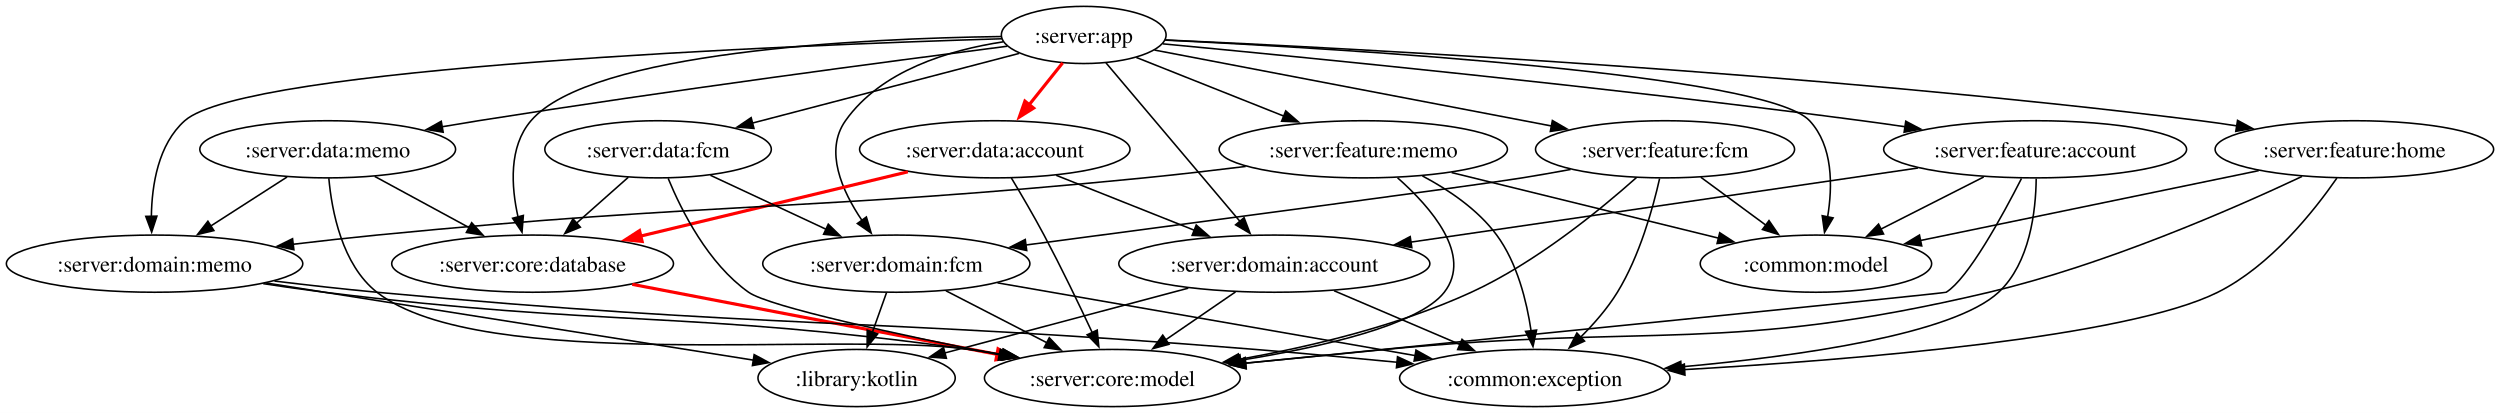
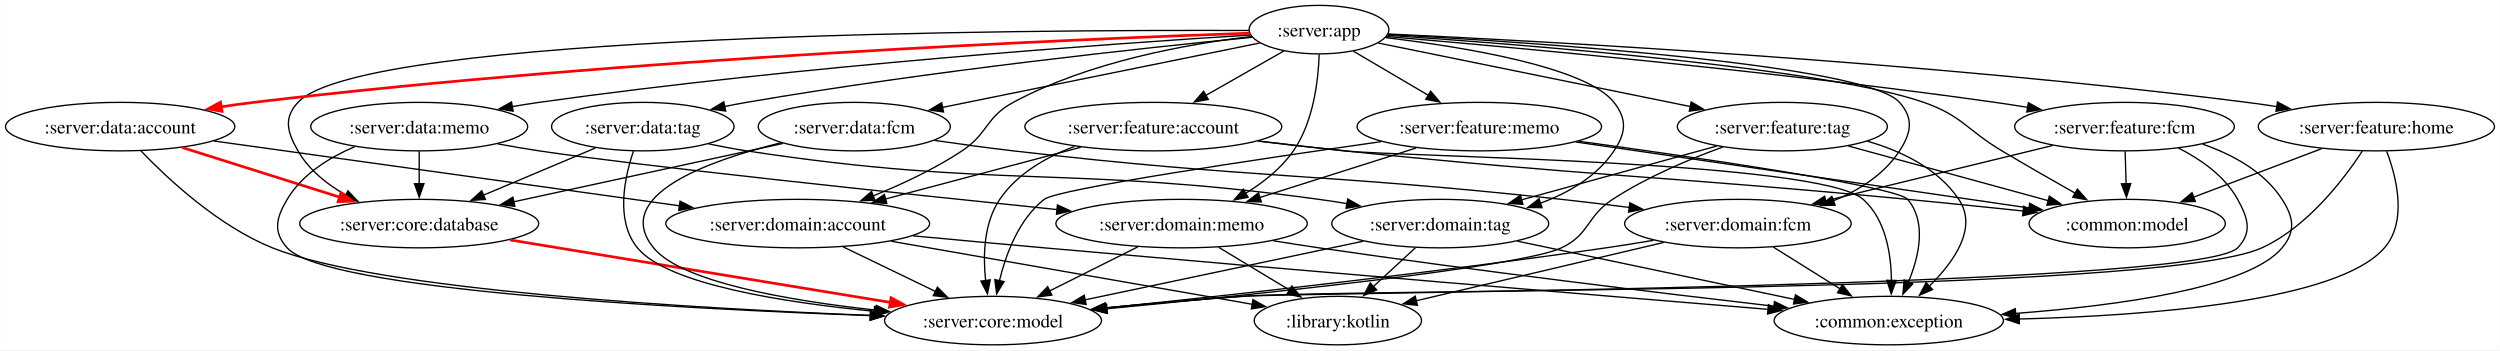
- <svg xmlns="http://www.w3.org/2000/svg" width="1574pt" height="260pt" viewBox="0 0 1574.01 260">
+ <svg xmlns="http://www.w3.org/2000/svg" width="1856pt" height="260pt" viewBox="0 0 1855.82 260">
  <g class="graph">
-     <path fill="#fff" d="M0 260V0h1574.01v260z" />
-     <g class="node" transform="translate(4 256)">
-       <ellipse cx="678.32" cy="-234" fill="none" stroke="#000" rx="51.86" ry="18" />
-       <text x="678.32" y="-228.95" font-family="Times,serif" font-size="14" text-anchor="middle">:server:app</text>
-     </g>
-     <g class="node" transform="translate(4 256)">
-       <ellipse cx="331.32" cy="-90" fill="none" stroke="#000" rx="88.71" ry="18" />
-       <text x="331.32" y="-84.95" font-family="Times,serif" font-size="14" text-anchor="middle">:server:core:database</text>
-     </g>
-     <g stroke="#000" class="edge">
-       <path fill="none" d="M630.33 23c-87.54 1.23-258.47 9.31-296.01 53-14.08 16.38-12.48 41.41-8.13 60.76" />
-       <path d="m329.51 135.64-.85 10.56-5.92-8.79z" />
-     </g>
-     <g class="node" transform="translate(4 256)">
-       <ellipse cx="622.32" cy="-162" fill="none" stroke="#000" rx="85.13" ry="18" />
-       <text x="622.32" y="-156.95" font-family="Times,serif" font-size="14" text-anchor="middle">:server:data:account</text>
+     <path fill="#fff" d="M0 260V0h1855.82v260z" />
+     <g class="node" transform="translate(4 256)">
+       <ellipse cx="975.13" cy="-234" fill="none" stroke="#000" rx="51.86" ry="18" />
+       <text x="975.13" y="-228.95" font-family="Times,serif" font-size="14" text-anchor="middle">:server:app</text>
+     </g>
+     <g class="node" transform="translate(4 256)">
+       <ellipse cx="307.13" cy="-90" fill="none" stroke="#000" rx="88.71" ry="18" />
+       <text x="307.13" y="-84.95" font-family="Times,serif" font-size="14" text-anchor="middle">:server:core:database</text>
+     </g>
+     <g stroke="#000" class="edge">
+       <path fill="none" d="M927.08 22.64c-163.37-.6-657.96 1.89-705.95 53.36-10.91 11.7-7.94 22.11 0 36 8.12 14.2 21.68 24.97 35.85 32.97" />
+       <path d="m258.22 141.67 7.27 7.7-10.49-1.49z" />
+     </g>
+     <g class="node" transform="translate(4 256)">
+       <ellipse cx="85.13" cy="-162" fill="none" stroke="#000" rx="85.13" ry="18" />
+       <text x="85.13" y="-156.95" font-family="Times,serif" font-size="14" text-anchor="middle">:server:data:account</text>
    </g>
    <g stroke="red" stroke-width="2" class="edge">
-       <path fill="none" d="M669.05 39.59c-6.6 8.25-14.72 18.4-22.11 27.63" />
-       <path fill="red" d="m650.76 68.06-8.98 5.62 3.51-10z" />
-     </g>
-     <g class="node" transform="translate(4 256)">
-       <ellipse cx="202.32" cy="-162" fill="none" stroke="#000" rx="80.52" ry="18" />
-       <text x="202.32" y="-156.95" font-family="Times,serif" font-size="14" text-anchor="middle">:server:data:memo</text>
-     </g>
-     <g stroke="#000" class="edge">
-       <path fill="none" d="M634.12 29.1C561.73 38.39 420.7 57.02 301.32 76c-7.45 1.18-15.22 2.48-22.96 3.8" />
-       <path d="m279.02 83.24-10.45-1.73 9.25-5.16z" />
-     </g>
-     <g class="node" transform="translate(4 256)">
-       <ellipse cx="410.32" cy="-162" fill="none" stroke="#000" rx="71.31" ry="18" />
-       <text x="410.32" y="-156.95" font-family="Times,serif" font-size="14" text-anchor="middle">:server:data:fcm</text>
-     </g>
-     <g stroke="#000" class="edge">
-       <path fill="none" d="M641.62 33.63c-44.75 11.69-117.05 30.57-168.07 43.9" />
-       <path d="m474.7 80.85-10.56-.86 8.79-5.92z" />
-     </g>
-     <g class="node" transform="translate(4 256)">
-       <ellipse cx="798.32" cy="-90" fill="none" stroke="#000" rx="97.93" ry="18" />
-       <text x="798.32" y="-84.95" font-family="Times,serif" font-size="14" text-anchor="middle">:server:domain:account</text>
-     </g>
-     <g stroke="#000" class="edge">
-       <path fill="none" d="M696.32 39.57c20.75 24.55 59.86 70.83 84.33 99.78" />
-       <path d="m783.28 137.05 3.78 9.89-9.13-5.38z" />
-     </g>
-     <g class="node" transform="translate(4 256)">
-       <ellipse cx="93.32" cy="-90" fill="none" stroke="#000" rx="93.32" ry="18" />
-       <text x="93.32" y="-84.95" font-family="Times,serif" font-size="14" text-anchor="middle">:server:domain:memo</text>
-     </g>
-     <g stroke="#000" class="edge">
-       <path fill="none" d="M630.81 24.4C498.49 28.45 154.35 42.18 116.32 76c-16.7 14.85-20.75 40.46-21.02 60.41" />
-       <path d="m98.79 136.08-3.3 10.07-3.7-9.93z" />
-     </g>
-     <g class="node" transform="translate(4 256)">
-       <ellipse cx="560.32" cy="-90" fill="none" stroke="#000" rx="84.11" ry="18" />
-       <text x="560.32" y="-84.95" font-family="Times,serif" font-size="14" text-anchor="middle">:server:domain:fcm</text>
-     </g>
-     <g stroke="#000" class="edge">
-       <path fill="none" d="M631.59 26.34c-34.18 5.2-76.94 18.09-99.27 49.66-13.4 18.95-2.25 44.11 10.43 62.84" />
-       <path d="m545.46 136.61 3.05 10.15-8.71-6.03z" />
-     </g>
-     <g class="node" transform="translate(4 256)">
-       <ellipse cx="1478.32" cy="-162" fill="none" stroke="#000" rx="87.69" ry="18" />
-       <text x="1478.32" y="-156.95" font-family="Times,serif" font-size="14" text-anchor="middle">:server:feature:home</text>
-     </g>
-     <g stroke="#000" class="edge">
-       <path fill="none" d="M733.65 25.14c116.32 5.23 408.77 20.49 651.67 50.86 7.47.93 15.23 2.05 22.97 3.25" />
-       <path d="m1408.77 75.79 9.32 5.05-10.43 1.86z" />
-     </g>
-     <g class="node" transform="translate(4 256)">
-       <ellipse cx="1277.32" cy="-162" fill="none" stroke="#000" rx="95.37" ry="18" />
-       <text x="1277.32" y="-156.95" font-family="Times,serif" font-size="14" text-anchor="middle">:server:feature:account</text>
-     </g>
-     <g stroke="#000" class="edge">
-       <path fill="none" d="M732.14 27.61c88.67 8.38 279.64 27.2 440.18 48.39 8.84 1.17 18.07 2.47 27.26 3.83" />
-       <path d="m1199.87 76.33 9.37 4.94-10.41 1.98z" />
-     </g>
-     <g class="node" transform="translate(4 256)">
-       <ellipse cx="854.32" cy="-162" fill="none" stroke="#000" rx="90.76" ry="18" />
-       <text x="854.32" y="-156.95" font-family="Times,serif" font-size="14" text-anchor="middle">:server:feature:memo</text>
-     </g>
-     <g stroke="#000" class="edge">
-       <path fill="none" d="M715.42 36.17c26.17 10.4 63.11 25.09 92.87 36.93" />
-       <path d="m809.5 69.82 8 6.94-10.59-.44z" />
-     </g>
-     <g class="node" transform="translate(4 256)">
-       <ellipse cx="1044.32" cy="-162" fill="none" stroke="#000" rx="81.55" ry="18" />
-       <text x="1044.32" y="-156.95" font-family="Times,serif" font-size="14" text-anchor="middle">:server:feature:fcm</text>
-     </g>
-     <g stroke="#000" class="edge">
-       <path fill="none" d="M726.83 31.51c62.25 11.91 175.97 33.66 250.12 47.84" />
-       <path d="m977.39 75.87 9.17 5.32-10.48 1.56z" />
-     </g>
-     <g class="node" transform="translate(4 256)">
-       <ellipse cx="1139.32" cy="-90" fill="none" stroke="#000" rx="72.85" ry="18" />
-       <text x="1139.32" y="-84.95" font-family="Times,serif" font-size="14" text-anchor="middle">:common:model</text>
-     </g>
-     <g stroke="#000" class="edge">
-       <path fill="none" d="M733.6 25.26c113.56 5.53 378.43 21.45 405.72 50.74 14.83 15.91 14.57 41.19 11.33 60.75" />
-       <path d="m1154.13 137.18-5.41 9.11-1.45-10.49z" />
-     </g>
-     <g class="node" transform="translate(4 256)">
-       <ellipse cx="696.32" cy="-18" fill="none" stroke="#000" rx="80.52" ry="18" />
-       <text x="696.32" y="-12.95" font-family="Times,serif" font-size="14" text-anchor="middle">:server:core:model</text>
+       <path fill="none" d="M927.6 24.61C801.21 28.96 465.91 42.93 188.13 76c-8.31.99-16.98 2.2-25.58 3.53" />
+       <path fill="red" d="m164.72 82.72-10.43-1.88 9.33-5.03z" />
+     </g>
+     <g class="node" transform="translate(4 256)">
+       <ellipse cx="307.13" cy="-162" fill="none" stroke="#000" rx="80.52" ry="18" />
+       <text x="307.13" y="-156.95" font-family="Times,serif" font-size="14" text-anchor="middle">:server:data:memo</text>
+     </g>
+     <g stroke="#000" class="edge">
+       <path fill="none" d="M928.21 25.99C827.16 32.28 594.29 48.64 400.13 76c-6.49.91-13.22 1.98-19.94 3.13" />
+       <path d="m380.87 82.56-10.46-1.71 9.24-5.18z" />
+     </g>
+     <g class="node" transform="translate(4 256)">
+       <ellipse cx="473.13" cy="-162" fill="none" stroke="#000" rx="67.73" ry="18" />
+       <text x="473.13" y="-156.95" font-family="Times,serif" font-size="14" text-anchor="middle">:server:data:tag</text>
+     </g>
+     <g stroke="#000" class="edge">
+       <path fill="none" d="M929.51 27.67C849.96 35.5 689.14 52.73 554.13 76c-5.29.91-10.76 1.94-16.24 3.03" />
+       <path d="m538.68 82.44-10.5-1.4 9.09-5.45z" />
+     </g>
+     <g class="node" transform="translate(4 256)">
+       <ellipse cx="630.13" cy="-162" fill="none" stroke="#000" rx="71.31" ry="18" />
+       <text x="630.13" y="-156.95" font-family="Times,serif" font-size="14" text-anchor="middle">:server:data:fcm</text>
+     </g>
+     <g stroke="#000" class="edge">
+       <path fill="none" d="M935.09 31.94C875.46 44.03 768.6 65.72 699.57 79.72" />
+       <path d="m700.39 83.13-10.5-1.44 9.11-5.42z" />
+     </g>
+     <g class="node" transform="translate(4 256)">
+       <ellipse cx="588.13" cy="-90" fill="none" stroke="#000" rx="97.93" ry="18" />
+       <text x="588.13" y="-84.95" font-family="Times,serif" font-size="14" text-anchor="middle">:server:domain:account</text>
+     </g>
+     <g stroke="#000" class="edge">
+       <path fill="none" d="M929.1 27.08C881.24 32.69 808.25 45.78 752.13 76c-20.48 11.03-18.59 23.17-38 36-20.27 13.4-44.49 24.74-65.98 33.45" />
+       <path d="m649.51 148.67-10.59.41 8.03-6.92z" />
+     </g>
+     <g class="node" transform="translate(4 256)">
+       <ellipse cx="873.13" cy="-90" fill="none" stroke="#000" rx="93.32" ry="18" />
+       <text x="873.13" y="-84.95" font-family="Times,serif" font-size="14" text-anchor="middle">:server:domain:memo</text>
+     </g>
+     <g stroke="#000" class="edge">
+       <path fill="none" d="M979.28 40.27c-.65 19.16-4.2 50.18-19.15 71.73-9.02 13-22.36 23.53-35.72 31.67" />
+       <path d="m926.47 146.52-10.42 1.91 6.96-7.99z" />
+     </g>
+     <g class="node" transform="translate(4 256)">
+       <ellipse cx="1065.13" cy="-90" fill="none" stroke="#000" rx="80.52" ry="18" />
+       <text x="1065.13" y="-84.95" font-family="Times,serif" font-size="14" text-anchor="middle">:server:domain:tag</text>
+     </g>
+     <g stroke="#000" class="edge">
+       <path fill="none" d="M1028.69 27.96c57.99 6.94 148.76 21.76 169.44 48.04 9.89 12.57 8.91 22.71 0 36-12.68 18.93-33.47 31.1-54.7 38.93" />
+       <path d="m1144.71 154.19-10.6-.14 8.37-6.49z" />
+     </g>
+     <g class="node" transform="translate(4 256)">
+       <ellipse cx="1286.13" cy="-90" fill="none" stroke="#000" rx="84.11" ry="18" />
+       <text x="1286.13" y="-84.95" font-family="Times,serif" font-size="14" text-anchor="middle">:server:domain:fcm</text>
+     </g>
+     <g stroke="#000" class="edge">
+       <path fill="none" d="M1030.43 25.56c108.82 5.95 354.88 22.38 379.7 50.44 10.6 11.98 8.73 22.59 0 36-11.38 17.47-29.97 29.22-49.15 37.11" />
+       <path d="m1362.31 152.35-10.59.23 8.14-6.78z" />
+     </g>
+     <g class="node" transform="translate(4 256)">
+       <ellipse cx="1760.13" cy="-162" fill="none" stroke="#000" rx="87.69" ry="18" />
+       <text x="1760.13" y="-156.95" font-family="Times,serif" font-size="14" text-anchor="middle">:server:feature:home</text>
+     </g>
+     <g stroke="#000" class="edge">
+       <path fill="none" d="M1030.3 25.21c114.59 5.32 400.39 20.71 637.83 50.79 7.19.91 14.67 1.99 22.12 3.16" />
+       <path d="m1690.72 75.69 9.31 5.06-10.43 1.85z" />
+     </g>
+     <g class="node" transform="translate(4 256)">
+       <ellipse cx="852.13" cy="-162" fill="none" stroke="#000" rx="95.37" ry="18" />
+       <text x="852.13" y="-156.95" font-family="Times,serif" font-size="14" text-anchor="middle">:server:feature:account</text>
+     </g>
+     <g stroke="#000" class="edge">
+       <path fill="none" d="M953.05 37.85c-16.86 9.59-39.1 22.25-58.03 33.02" />
+       <path d="m896.93 73.81-10.42 1.9 6.96-7.99z" />
+     </g>
+     <g class="node" transform="translate(4 256)">
+       <ellipse cx="1094.13" cy="-162" fill="none" stroke="#000" rx="90.76" ry="18" />
+       <text x="1094.13" y="-156.95" font-family="Times,serif" font-size="14" text-anchor="middle">:server:feature:memo</text>
+     </g>
+     <g stroke="#000" class="edge">
+       <path fill="none" d="M1004.66 38.02c16.25 9.56 37.58 22.1 55.76 32.8" />
+       <path d="m1062 67.69 6.84 8.08-10.39-2.05z" />
+     </g>
+     <g class="node" transform="translate(4 256)">
+       <ellipse cx="1319.13" cy="-162" fill="none" stroke="#000" rx="77.97" ry="18" />
+       <text x="1319.13" y="-156.95" font-family="Times,serif" font-size="14" text-anchor="middle">:server:feature:tag</text>
+     </g>
+     <g stroke="#000" class="edge">
+       <path fill="none" d="M1023.05 31.94c58.59 11.92 162.94 33.15 231.83 47.17" />
+       <path d="m1255.46 75.66 9.1 5.42-10.5 1.44z" />
+     </g>
+     <g class="node" transform="translate(4 256)">
+       <ellipse cx="1573.13" cy="-162" fill="none" stroke="#000" rx="81.55" ry="18" />
+       <text x="1573.13" y="-156.95" font-family="Times,serif" font-size="14" text-anchor="middle">:server:feature:fcm</text>
+     </g>
+     <g stroke="#000" class="edge">
+       <path fill="none" d="M1029.15 27.11c90.44 7.7 287.1 25.62 451.98 48.89 7.89 1.11 16.13 2.39 24.32 3.74" />
+       <path d="m1505.78 76.25 9.28 5.11-10.45 1.79z" />
+     </g>
+     <g class="node" transform="translate(4 256)">
+       <ellipse cx="1575.13" cy="-90" fill="none" stroke="#000" rx="72.85" ry="18" />
+       <text x="1575.13" y="-84.95" font-family="Times,serif" font-size="14" text-anchor="middle">:common:model</text>
+     </g>
+     <g stroke="#000" class="edge">
+       <path fill="none" d="M1029.98 26.21c101.49 6.86 325.63 24.42 398.15 49.79 28.64 10.02 31.93 20.49 58 36 17.72 10.54 37.56 21.91 54.34 31.4" />
+       <path d="m1542.17 140.34 6.99 7.95-10.43-1.86z" />
+     </g>
+     <g class="node" transform="translate(4 256)">
+       <ellipse cx="733.13" cy="-18" fill="none" stroke="#000" rx="80.52" ry="18" />
+       <text x="733.13" y="-12.95" font-family="Times,serif" font-size="14" text-anchor="middle">:server:core:model</text>
    </g>
    <g stroke="red" stroke-width="2" class="edge">
-       <path fill="none" d="m398.07 179.03 231.54 44.41" />
-       <path fill="red" d="m628.37 219.64 9.17 5.32-10.48 1.55z" />
+       <path fill="none" d="m378.45 178.12 35.68 5.88c85.21 14.02 183.07 30.07 248.54 40.8" />
+       <path fill="red" d="m661.4 221.05 9.31 5.07-10.44 1.84z" />
    </g>
    <g stroke="red" stroke-width="2" class="edge">
-       <path fill="none" d="M571.58 108.17c-48.16 11.58-118.41 28.48-169.79 40.84" />
-       <path fill="red" d="m404.28 152.01-10.54-1.06 8.91-5.75z" />
-     </g>
-     <g stroke="#000" class="edge">
-       <path fill="none" d="M664.94 110.36c25.55 10.16 59.31 23.59 86.97 34.59" />
-       <path d="m753.16 141.68 8 6.95-10.59-.44z" />
-     </g>
-     <g stroke="#000" class="edge">
-       <path fill="none" d="M636.72 111.99c6.19 10.3 14.08 23.78 20.6 36.01 10.83 20.32 22.12 43.78 30.41 61.51" />
-       <path d="m690.8 207.82 1.04 10.54-7.39-7.59z" />
-     </g>
-     <g stroke="#000" class="edge">
-       <path fill="none" d="M235.91 111.06c17.66 9.58 40.31 21.87 59.53 32.3" />
-       <path d="m296.97 140.21 7.12 7.84-10.46-1.69z" />
-     </g>
-     <g stroke="#000" class="edge">
-       <path fill="none" d="M180.76 111.41c-14.38 9.24-32.55 20.91-48.26 31" />
-       <path d="m134.67 145.17-10.3 2.46 6.52-8.35z" />
-     </g>
-     <g stroke="#000" class="edge">
-       <path fill="none" d="M207.03 112.2c1.85 20.61 8.29 54.52 30.29 71.8 65.48 51.45 290.56 24.26 373 36 6.74.96 13.74 2.07 20.72 3.26" />
-       <path d="m631.62 219.81 9.24 5.18-10.45 1.71z" />
-     </g>
-     <g stroke="#000" class="edge">
-       <path fill="none" d="M395.6 111.59c-9.8 8.68-21.97 19.46-32.81 29.07" />
-       <path d="m365.39 143.03-9.8 4.01 5.16-9.25z" />
-     </g>
-     <g stroke="#000" class="edge">
-       <path fill="none" d="M447.24 110.36c21.39 9.98 49.53 23.12 72.86 34" />
-       <path d="m521.49 141.15 7.58 7.4-10.54-1.06z" />
-     </g>
-     <g stroke="#000" class="edge">
-       <path fill="none" d="M420.67 112.3c8.39 20.37 25.16 53.72 50.65 71.7 13.05 9.21 95.83 26.98 158.14 39.4" />
-       <path d="m629.83 219.9 9.13 5.38-10.49 1.49z" />
-     </g>
-     <g stroke="#000" class="edge">
-       <path fill="none" d="M777.89 183.77c-13.25 9.09-29.81 20.46-44.23 30.35" />
-       <path d="m736.03 216.74-10.23 2.77 6.26-8.54z" />
-     </g>
-     <g class="node" transform="translate(4 256)">
-       <ellipse cx="962.32" cy="-18" fill="none" stroke="#000" rx="85.13" ry="18" />
-       <text x="962.32" y="-12.95" font-family="Times,serif" font-size="14" text-anchor="middle">:common:exception</text>
-     </g>
-     <g stroke="#000" class="edge">
-       <path fill="none" d="M839.94 183.06c23.59 10.07 54.18 23.12 79.35 33.87" />
-       <path d="m920.5 213.64 7.82 7.14-10.57-.7z" />
-     </g>
-     <g class="node" transform="translate(4 256)">
-       <ellipse cx="535.32" cy="-18" fill="none" stroke="#000" rx="62.1" ry="18" />
-       <text x="535.32" y="-12.95" font-family="Times,serif" font-size="14" text-anchor="middle">:library:kotlin</text>
-     </g>
-     <g stroke="#000" class="edge">
-       <path fill="none" d="M748.14 181.42c-44.77 11.92-108.1 28.77-153.25 40.79" />
-       <path d="m595.85 225.58-10.56-.81 8.76-5.96z" />
-     </g>
-     <g stroke="#000" class="edge">
-       <path fill="none" d="M165.72 178.59c12.8 1.96 26.09 3.86 38.6 5.41 179.78 22.23 226.56 11.16 406 36 6.74.93 13.74 2.03 20.73 3.21" />
-       <path d="m631.62 219.75 9.25 5.17-10.45 1.73z" />
-     </g>
-     <g stroke="#000" class="edge">
-       <path fill="none" d="M172.8 176.95c20.88 2.54 43.55 5.1 64.52 7.05 245.24 22.85 307.5 16.16 553 36 29.17 2.36 61.03 5.32 89.52 8.1" />
-       <path d="m879.88 224.59 9.61 4.46-10.29 2.51z" />
-     </g>
-     <g stroke="#000" class="edge">
-       <path fill="none" d="M167.54 178.16c12.26 1.95 24.89 3.95 36.78 5.84 93.87 14.88 202.55 32.07 270.04 42.74" />
-       <path d="m474.82 223.27 9.33 5.01-10.42 1.9z" />
-     </g>
-     <g stroke="#000" class="edge">
-       <path fill="none" d="M595.52 183.06c18.92 9.74 43.28 22.27 63.75 32.81" />
-       <path d="m660.63 212.63 7.29 7.69-10.5-1.46z" />
-     </g>
-     <g stroke="#000" class="edge">
-       <path fill="none" d="M628.02 178.09c71.53 12.46 187.51 32.65 263.35 45.86" />
-       <path d="m891.51 220.42 9.25 5.16-10.45 1.74z" />
-     </g>
-     <g stroke="#000" class="edge">
-       <path fill="none" d="M558.14 184.3c-2.69 7.55-5.92 16.58-8.93 25.02" />
-       <path d="m552.6 210.23-6.66 8.24.06-10.59z" />
-     </g>
-     <g stroke="#000" class="edge">
-       <path fill="none" d="M1422.1 107.43c-59.82 12.36-151.31 31.25-213.01 43.99" />
-       <path d="m1209.92 154.82-10.5-1.4 9.08-5.45z" />
-     </g>
-     <g stroke="#000" class="edge">
-       <path fill="none" d="M1449.34 111.1c-43.86 20.62-124.31 55.73-197.02 72.9-165.11 38.98-211.14 19.66-380 36-28.74 2.78-60.19 5.87-88.23 8.65" />
-       <path d="m784.51 232.13-10.3-2.5 9.61-4.47z" />
-     </g>
-     <g stroke="#000" class="edge">
-       <path fill="none" d="M1471.3 112.13c-14.45 20.87-41.91 55.38-74.98 71.87-57.13 28.49-227.55 42.5-335.9 48.71" />
-       <path d="m1060.85 236.19-10.18-2.94 9.79-4.05z" />
-     </g>
-     <g stroke="#000" class="edge">
-       <path fill="none" d="M1207.53 105.78c-86.07 12.58-228.14 33.34-319.15 46.64" />
-       <path d="m888.89 155.89-10.41-2.02 9.39-4.91z" />
-     </g>
-     <g stroke="#000" class="edge">
-       <path fill="none" d="M1248.96 111.41c-19.35 9.82-44.12 22.39-64.82 32.88" />
-       <path d="m1185.9 147.32-10.5 1.41 7.34-7.65z" />
-     </g>
-     <g stroke="#000" class="edge">
-       <path fill="none" d="M1272.74 112.37c-11.93 23.39-33.61 63.07-47.42 71.63-1.16.72-293.28 29.91-441.21 44.66" />
-       <path d="m784.65 232.12-10.3-2.49 9.61-4.47z" />
-     </g>
-     <g stroke="#000" class="edge">
-       <path fill="none" d="M1282 112.49c-.23 20.24-3.92 53.15-23.68 71.51-28.59 26.56-125.57 40.25-200.01 46.99" />
-       <path d="m1058.81 234.46-10.26-2.61 9.65-4.36z" />
-     </g>
-     <g stroke="#000" class="edge">
-       <path fill="none" d="M784.27 104.79c-20.68 2.55-43.17 5.16-63.95 7.21-214.22 21.17-268.76 15.02-483 36-17.09 1.67-35.33 3.71-52.79 5.78" />
-       <path d="m185.03 157.24-10.35-2.28 9.51-4.67z" />
-     </g>
-     <g stroke="#000" class="edge">
-       <path fill="none" d="M913.95 108.66c48.34 11.88 118.25 29.05 168.17 41.31" />
-       <path d="m1082.74 146.52 8.87 5.78-10.54 1.01z" />
-     </g>
-     <g stroke="#000" class="edge">
-       <path fill="none" d="M879.91 111.95c21.05 18.59 47.45 48.86 29.41 72.05-16.01 20.57-76.46 34.45-128.26 42.82" />
-       <path d="m781.73 230.26-10.42-1.91 9.34-5z" />
-     </g>
-     <g stroke="#000" class="edge">
-       <path fill="none" d="M895.55 110.77c16.53 8.74 34.89 21.13 46.77 37.23 12.94 17.54 18.9 41.6 21.65 60.28" />
-       <path d="m967.44 207.81-2.27 10.35-4.68-9.51z" />
-     </g>
-     <g stroke="#000" class="edge">
-       <path fill="none" d="M988.85 106.69c-10.17 1.87-20.64 3.71-30.53 5.31-30.08 4.86-206.09 28.23-312.43 42.26" />
-       <path d="m646.43 157.72-10.37-2.16 9.45-4.78z" />
-     </g>
-     <g stroke="#000" class="edge">
-       <path fill="none" d="M1070.83 111.59c12.31 9.07 27.74 20.44 41.2 30.35" />
-       <path d="m1113.77 138.88 5.98 8.75-10.13-3.11z" />
-     </g>
-     <g stroke="#000" class="edge">
-       <path fill="none" d="M1030.38 111.73c-22.57 20.14-63.32 53.57-104.06 72.27-46.16 21.19-101.65 34.36-146.09 42.27" />
-       <path d="m780.83 229.72-10.44-1.76 9.26-5.14z" />
-     </g>
-     <g stroke="#000" class="edge">
-       <path fill="none" d="M1044.9 112.39c-4.21 18.7-12.59 48.82-26.58 71.61-6.27 10.22-14.85 20.01-23.23 28.33" />
-       <path d="m997.63 214.74-9.66 4.34 4.85-9.42z" />
+       <path fill="none" d="M135.13 109.5c34.45 10.87 81.79 25.79 118.69 37.43" />
+       <path fill="red" d="m253.06 143.02 8.48 6.34-10.59.33z" />
+     </g>
+     <g stroke="#000" class="edge">
+       <path fill="none" d="M158.81 104.7c90.16 12.54 247.29 34.41 345.51 48.08" />
+       <path d="m504.79 149.31 9.42 4.85-10.39 2.08z" />
+     </g>
+     <g stroke="#000" class="edge">
+       <path fill="none" d="M104.43 111.91c20.11 20.98 57.63 55.95 97.7 72.09 78.34 31.56 313.29 44.98 444.27 50.14" />
+       <path d="m646.21 230.63 9.86 3.89-10.13 3.11z" />
+     </g>
+     <g stroke="#000" class="edge">
+       <path fill="none" d="M311.13 112.3v24.16" />
+       <path d="m314.63 136.38-3.5 10-3.5-10z" />
+     </g>
+     <g stroke="#000" class="edge">
+       <path fill="none" d="M369.43 106.81c10.21 1.88 20.75 3.69 30.7 5.19 71.86 10.84 267.27 31.52 384.49 43.59" />
+       <path d="m784.96 152.11 9.59 4.5-10.3 2.46z" />
+     </g>
+     <g stroke="#000" class="edge">
+       <path fill="none" d="M263.26 108.89c-19.07 8.14-39.09 20.58-50.13 39.11-8.19 13.74-10.73 24.13 0 36 28.43 31.45 290.73 45.15 433.09 50.31" />
+       <path d="m646.13 230.8 9.87 3.86-10.12 3.14z" />
+     </g>
+     <g stroke="#000" class="edge">
+       <path fill="none" d="M441.93 109.85a184358 184358 0 0 0-83.05 35.02" />
+       <path d="m360.27 148.08-10.57.66 7.85-7.11z" />
+     </g>
+     <g stroke="#000" class="edge">
+       <path fill="none" d="M525.83 106.77c9.35 1.98 19.1 3.83 28.3 5.23 187.41 28.5 237.18 10.37 425 36 6.74.92 13.75 2.01 20.74 3.18" />
+       <path d="m1000.43 147.73 9.26 5.16-10.46 1.73z" />
+     </g>
+     <g stroke="#000" class="edge">
+       <path fill="none" d="M470.2 112.19c-6.67 19.66-13.54 51.71 2.93 71.81 22.1 26.98 108.11 40.51 176.03 47.11" />
+       <path d="m649.18 227.6 9.63 4.41-10.28 2.56z" />
+     </g>
+     <g stroke="#000" class="edge">
+       <path fill="none" d="M581.16 106.48c-54.59 11.83-139.97 30.33-200.08 43.36" />
+       <path d="m382.15 153.19-10.51-1.3 9.03-5.54z" />
+     </g>
+     <g stroke="#000" class="edge">
+       <path fill="none" d="M693.77 104.24c18.66 2.72 39.34 5.55 58.36 7.76 180.38 20.96 226.48 16.31 407 36 16.3 1.78 33.72 3.89 50.35 6.01" />
+       <path d="m1209.88 150.53 9.47 4.75-10.37 2.19z" />
+     </g>
+     <g stroke="#000" class="edge">
+       <path fill="none" d="M579.65 105.99c-54.46 13.44-125.94 39.29-94.52 78.01 20.7 25.5 100.65 39.19 165.02 46.22" />
+       <path d="m650.47 226.74 9.58 4.52-10.31 2.44z" />
+     </g>
+     <g stroke="#000" class="edge">
+       <path fill="none" d="M625.76 183.24c20.42 9.85 46.68 22.53 68.57 33.1" />
+       <path d="m695.83 213.18 7.49 7.5-10.53-1.2z" />
+     </g>
+     <g class="node" transform="translate(4 256)">
+       <ellipse cx="1398.13" cy="-18" fill="none" stroke="#000" rx="85.13" ry="18" />
+       <text x="1398.13" y="-12.95" font-family="Times,serif" font-size="14" text-anchor="middle">:common:exception</text>
+     </g>
+     <g stroke="#000" class="edge">
+       <path fill="none" d="M677.77 175.1c30.7 2.87 65.58 6.08 97.36 8.9 191.33 16.97 415.61 35.63 537.33 45.66" />
+       <path d="m1312.73 226.17 9.68 4.3-10.26 2.67z" />
+     </g>
+     <g class="node" transform="translate(4 256)">
+       <ellipse cx="989.13" cy="-18" fill="none" stroke="#000" rx="62.1" ry="18" />
+       <text x="989.13" y="-12.95" font-family="Times,serif" font-size="14" text-anchor="middle">:library:kotlin</text>
+     </g>
+     <g stroke="#000" class="edge">
+       <path fill="none" d="M661.52 179.11c75.43 13.17 194.95 34.03 268.02 46.79" />
+       <path d="m930.12 222.45 9.25 5.16-10.46 1.73z" />
+     </g>
+     <g stroke="#000" class="edge">
+       <path fill="none" d="M844.66 183.24c-19.49 9.74-44.48 22.24-65.47 32.73" />
+       <path d="m780.81 219.08-10.51 1.34 7.38-7.61z" />
+     </g>
+     <g stroke="#000" class="edge">
+       <path fill="none" d="M945.1 178.72c11.35 1.85 23.02 3.67 34.03 5.28 116.87 17.05 252.41 33.44 337.93 43.37" />
+       <path d="m1317.23 223.86 9.54 4.63-10.34 2.33z" />
+     </g>
+     <g stroke="#000" class="edge">
+       <path fill="none" d="M904.62 183.59c15.79 9.53 35.81 21.61 52.81 31.86" />
+       <path d="m958.98 212.31 6.76 8.16-10.37-2.17z" />
+     </g>
+     <g stroke="#000" class="edge">
+       <path fill="none" d="M1012.06 179.03c-57.34 12.09-145.71 30.73-206.71 43.59" />
+       <path d="m806.28 226-10.51-1.36 9.07-5.49z" />
+     </g>
+     <g stroke="#000" class="edge">
+       <path fill="none" d="M1126.38 179.03c57.07 12 144.8 30.44 205.93 43.29" />
+       <path d="m1332.85 218.86 9.07 5.48-10.51 1.37z" />
+     </g>
+     <g stroke="#000" class="edge">
+       <path fill="none" d="M1050.73 183.95c-9.4 8.66-21.01 19.35-31.34 28.86" />
+       <path d="m1021.94 215.23-9.73 4.2 4.98-9.35z" />
+     </g>
+     <g stroke="#000" class="edge">
+       <path fill="none" d="M1227.48 178.4c-11.73 1.99-23.9 3.94-35.35 5.6-129.25 18.72-279.92 35.24-371.33 44.67" />
+       <path d="m821.21 232.14-10.31-2.46 9.59-4.5z" />
+     </g>
+     <g stroke="#000" class="edge">
+       <path fill="none" d="m1316.39 183.41 49.59 31" />
+       <path d="m1367.74 211.38 6.62 8.27-10.33-2.34z" />
+     </g>
+     <g stroke="#000" class="edge">
+       <path fill="none" d="M1234.96 180c-52.31 12.33-130.6 30.78-183.82 43.33" />
+       <path d="m1052.19 226.68-10.54-1.12 8.93-5.7z" />
+     </g>
+     <g stroke="#000" class="edge">
+       <path fill="none" d="m1723.53 110.36-95.22 36.03" />
+       <path d="m1629.74 149.59-10.59.27 8.12-6.82z" />
+     </g>
+     <g stroke="#000" class="edge">
+       <path fill="none" d="M1753.72 112.16c-13.96 21.25-40.96 56.5-74.59 71.84-76.61 34.95-673 30.15-757 36-33.39 2.33-70.1 5.56-101.96 8.58" />
+       <path d="m820.91 232.03-10.29-2.53 9.62-4.44z" />
+     </g>
+     <g stroke="#000" class="edge">
+       <path fill="none" d="M1771.81 112.35c7.45 19.8 15.36 51.99-1.68 71.65-34.45 39.77-174.29 50.38-271.3 52.84" />
+       <path d="m1499.1 240.34-10.07-3.28 9.92-3.72z" />
+     </g>
+     <g stroke="#000" class="edge">
+       <path fill="none" d="M802.39 109.25c-41.97 11.13-100.47 26.64-145.11 38.47" />
+       <path d="m658.28 151.08-10.57-.82 8.77-5.94z" />
+     </g>
+     <g stroke="#000" class="edge">
+       <path fill="none" d="M933.83 104.77c20.87 2.5 43.43 5.08 64.3 7.23 185.49 19.09 232.37 18.33 418 36 28.01 2.67 58.69 5.81 85.81 8.66" />
+       <path d="m1502.25 153.17 9.58 4.54-10.32 2.43z" />
+     </g>
+     <g stroke="#000" class="edge">
+       <path fill="none" d="M797.66 108.65c-20.97 7.94-42.61 20.29-55.53 39.35-11.83 17.44-12.49 41.51-10.51 60.22" />
+       <path d="M735.08 207.73 733 218.12l-4.85-9.42z" />
+     </g>
+     <g stroke="#000" class="edge">
+       <path fill="none" d="M934.21 104.72c20.76 2.48 43.18 5.07 63.92 7.28 42.72 4.55 352.89 7.45 385 36 16.7 14.85 20.75 40.46 21.02 60.41" />
+       <path d="m1407.66 208.22-3.7 9.93-3.3-10.07z" />
+     </g>
+     <g stroke="#000" class="edge">
+       <path fill="none" d="M1051.26 109.85c-33.87 10.72-79.85 25.29-116.05 36.75" />
+       <path d="m936.35 149.92-10.6-.32 8.48-6.36z" />
+     </g>
+     <g stroke="#000" class="edge">
+       <path fill="none" d="M1169.62 105.4c90.48 13.17 245.48 35.73 336.61 48.99" />
+       <path d="m1506.68 150.92 9.39 4.9-10.4 2.03z" />
+     </g>
+     <g stroke="#000" class="edge">
+       <path fill="none" d="M1025.31 105.14C933.1 118.25 784.94 140.31 775.13 148c-18.79 14.73-28.43 40.53-33.28 60.58" />
+       <path d="m745.32 209.05-5.5 9.05-1.34-10.51z" />
+     </g>
+     <g stroke="#000" class="edge">
+       <path fill="none" d="M1171.9 104.86c91.45 12.58 236.34 33.82 244.23 43.14 14.27 16.84 8.55 42.15.55 61.48" />
+       <path d="m1419.94 210.77-7.33 7.64.96-10.55z" />
+     </g>
+     <g stroke="#000" class="edge">
+       <path fill="none" d="M1274.46 108.41c-41.3 11.39-100.73 27.76-145.04 39.97" />
+       <path d="m1130.53 151.71-10.57-.72 8.72-6.03z" />
+     </g>
+     <g stroke="#000" class="edge">
+       <path fill="none" d="M1372.19 108.41c42.29 11.57 103.45 28.29 148.32 40.56" />
+       <path d="m1521.36 145.57 8.72 6.02-10.57.74z" />
+     </g>
+     <g stroke="#000" class="edge">
+       <path fill="none" d="M1278.91 109.15c-25.09 9.1-56.44 22.31-81.78 38.85-19.48 12.72-16.97 26.06-38 36-29.8 14.09-223.32 34.31-337.68 45.25" />
+       <path d="m822.09 232.71-10.29-2.54 9.62-4.43z" />
+     </g>
+     <g stroke="#000" class="edge">
+       <path fill="none" d="M1386.27 104.82c25.51 7.4 52.5 20.4 67.86 43.18 14.23 21.1-3.4 46.23-21.88 64.39" />
+       <path d="m1434.63 214.95-9.71 4.23 4.96-9.36z" />
+     </g>
+     <g stroke="#000" class="edge">
+       <path fill="none" d="M1523.82 108c-47.72 11.64-117.83 28.74-168.8 41.17" />
+       <path d="m1356.14 152.5-10.54-1.03 8.89-5.77z" />
+     </g>
+     <g stroke="#000" class="edge">
+       <path fill="none" d="M1577.63 112.3c.2 7.29.45 15.97.69 24.16" />
+       <path d="m1581.81 136.29-3.21 10.09-3.79-9.89z" />
+     </g>
+     <g stroke="#000" class="edge">
+       <path fill="none" d="M1617.23 109.94c16.71 8.45 34.41 20.85 43.9 38.06 7.73 14.01 11.04 24.41 0 36-28.35 29.76-698 33.12-739 36-33.38 2.35-70.1 5.58-101.96 8.6" />
+       <path d="m820.91 232.05-10.29-2.53 9.62-4.44z" />
+     </g>
+     <g stroke="#000" class="edge">
+       <path fill="none" d="M1635.22 107.04c22.36 7.78 45.68 20.44 58.91 40.96 8.67 13.45 10.25 23.72 0 36-24.97 29.91-122.34 42.98-197.86 48.66" />
+       <path d="m1496.56 236.15-10.23-2.78 9.73-4.2z" />
    </g>
  </g>
</svg>
